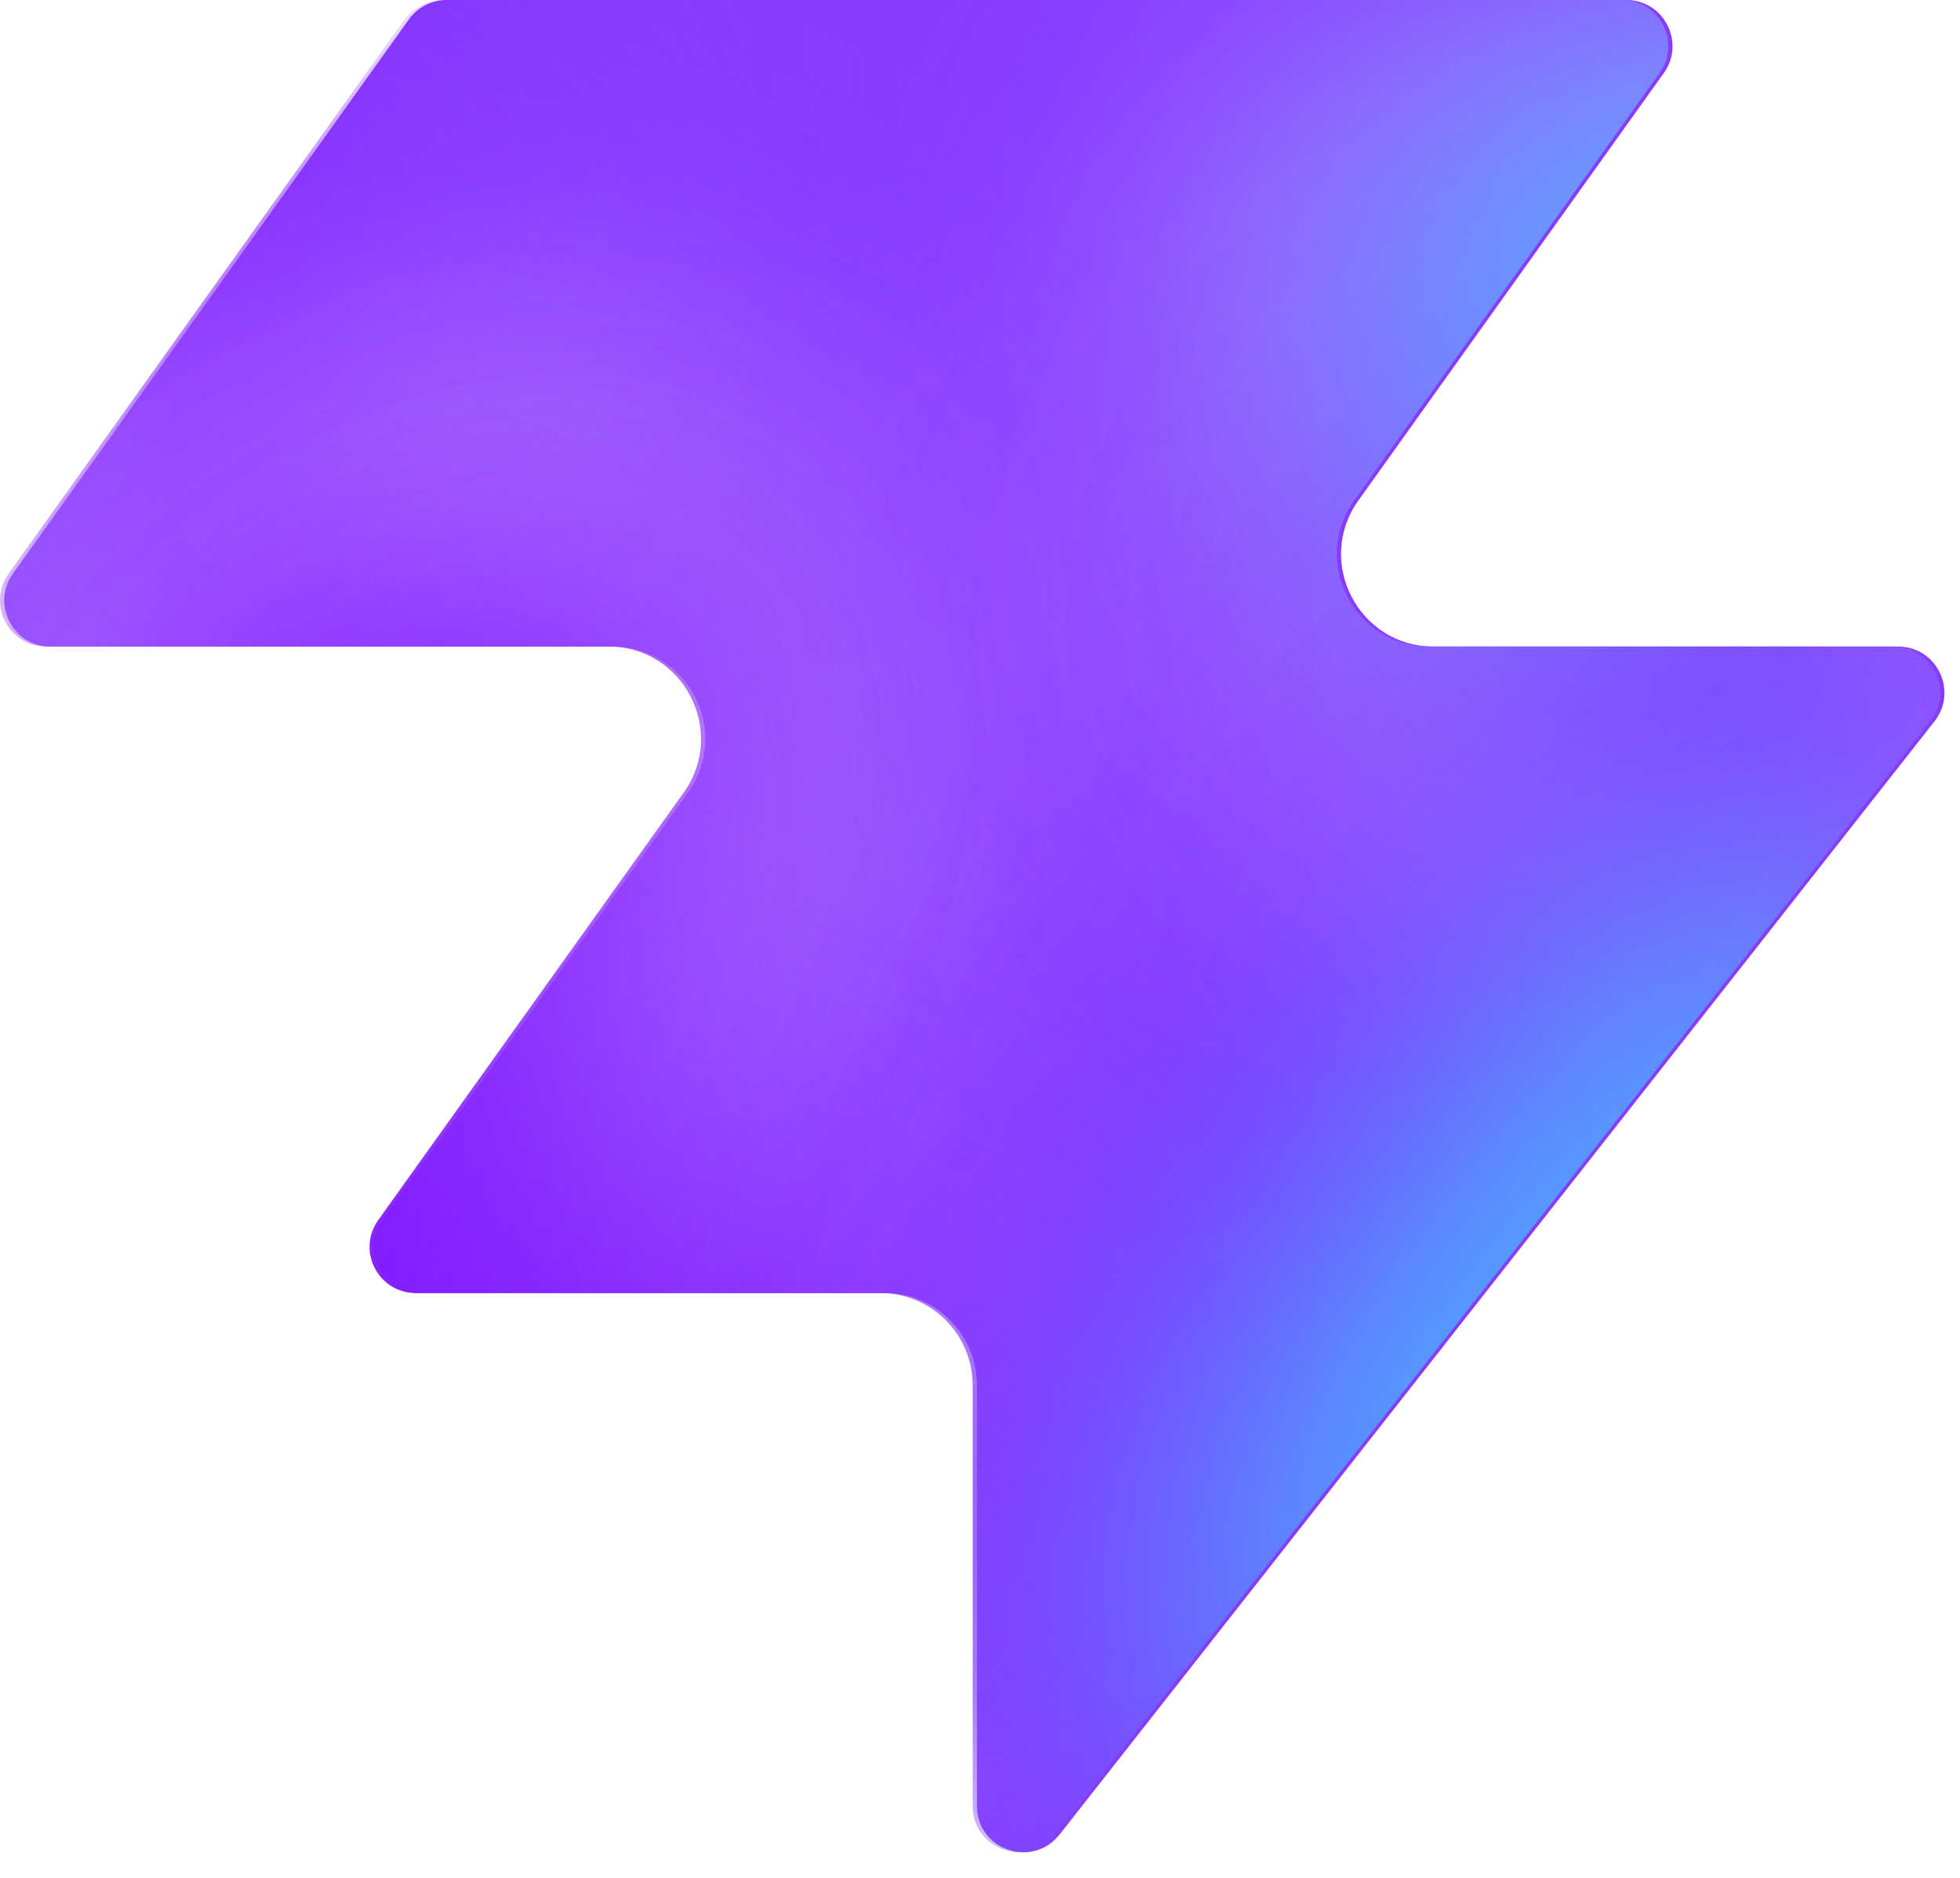
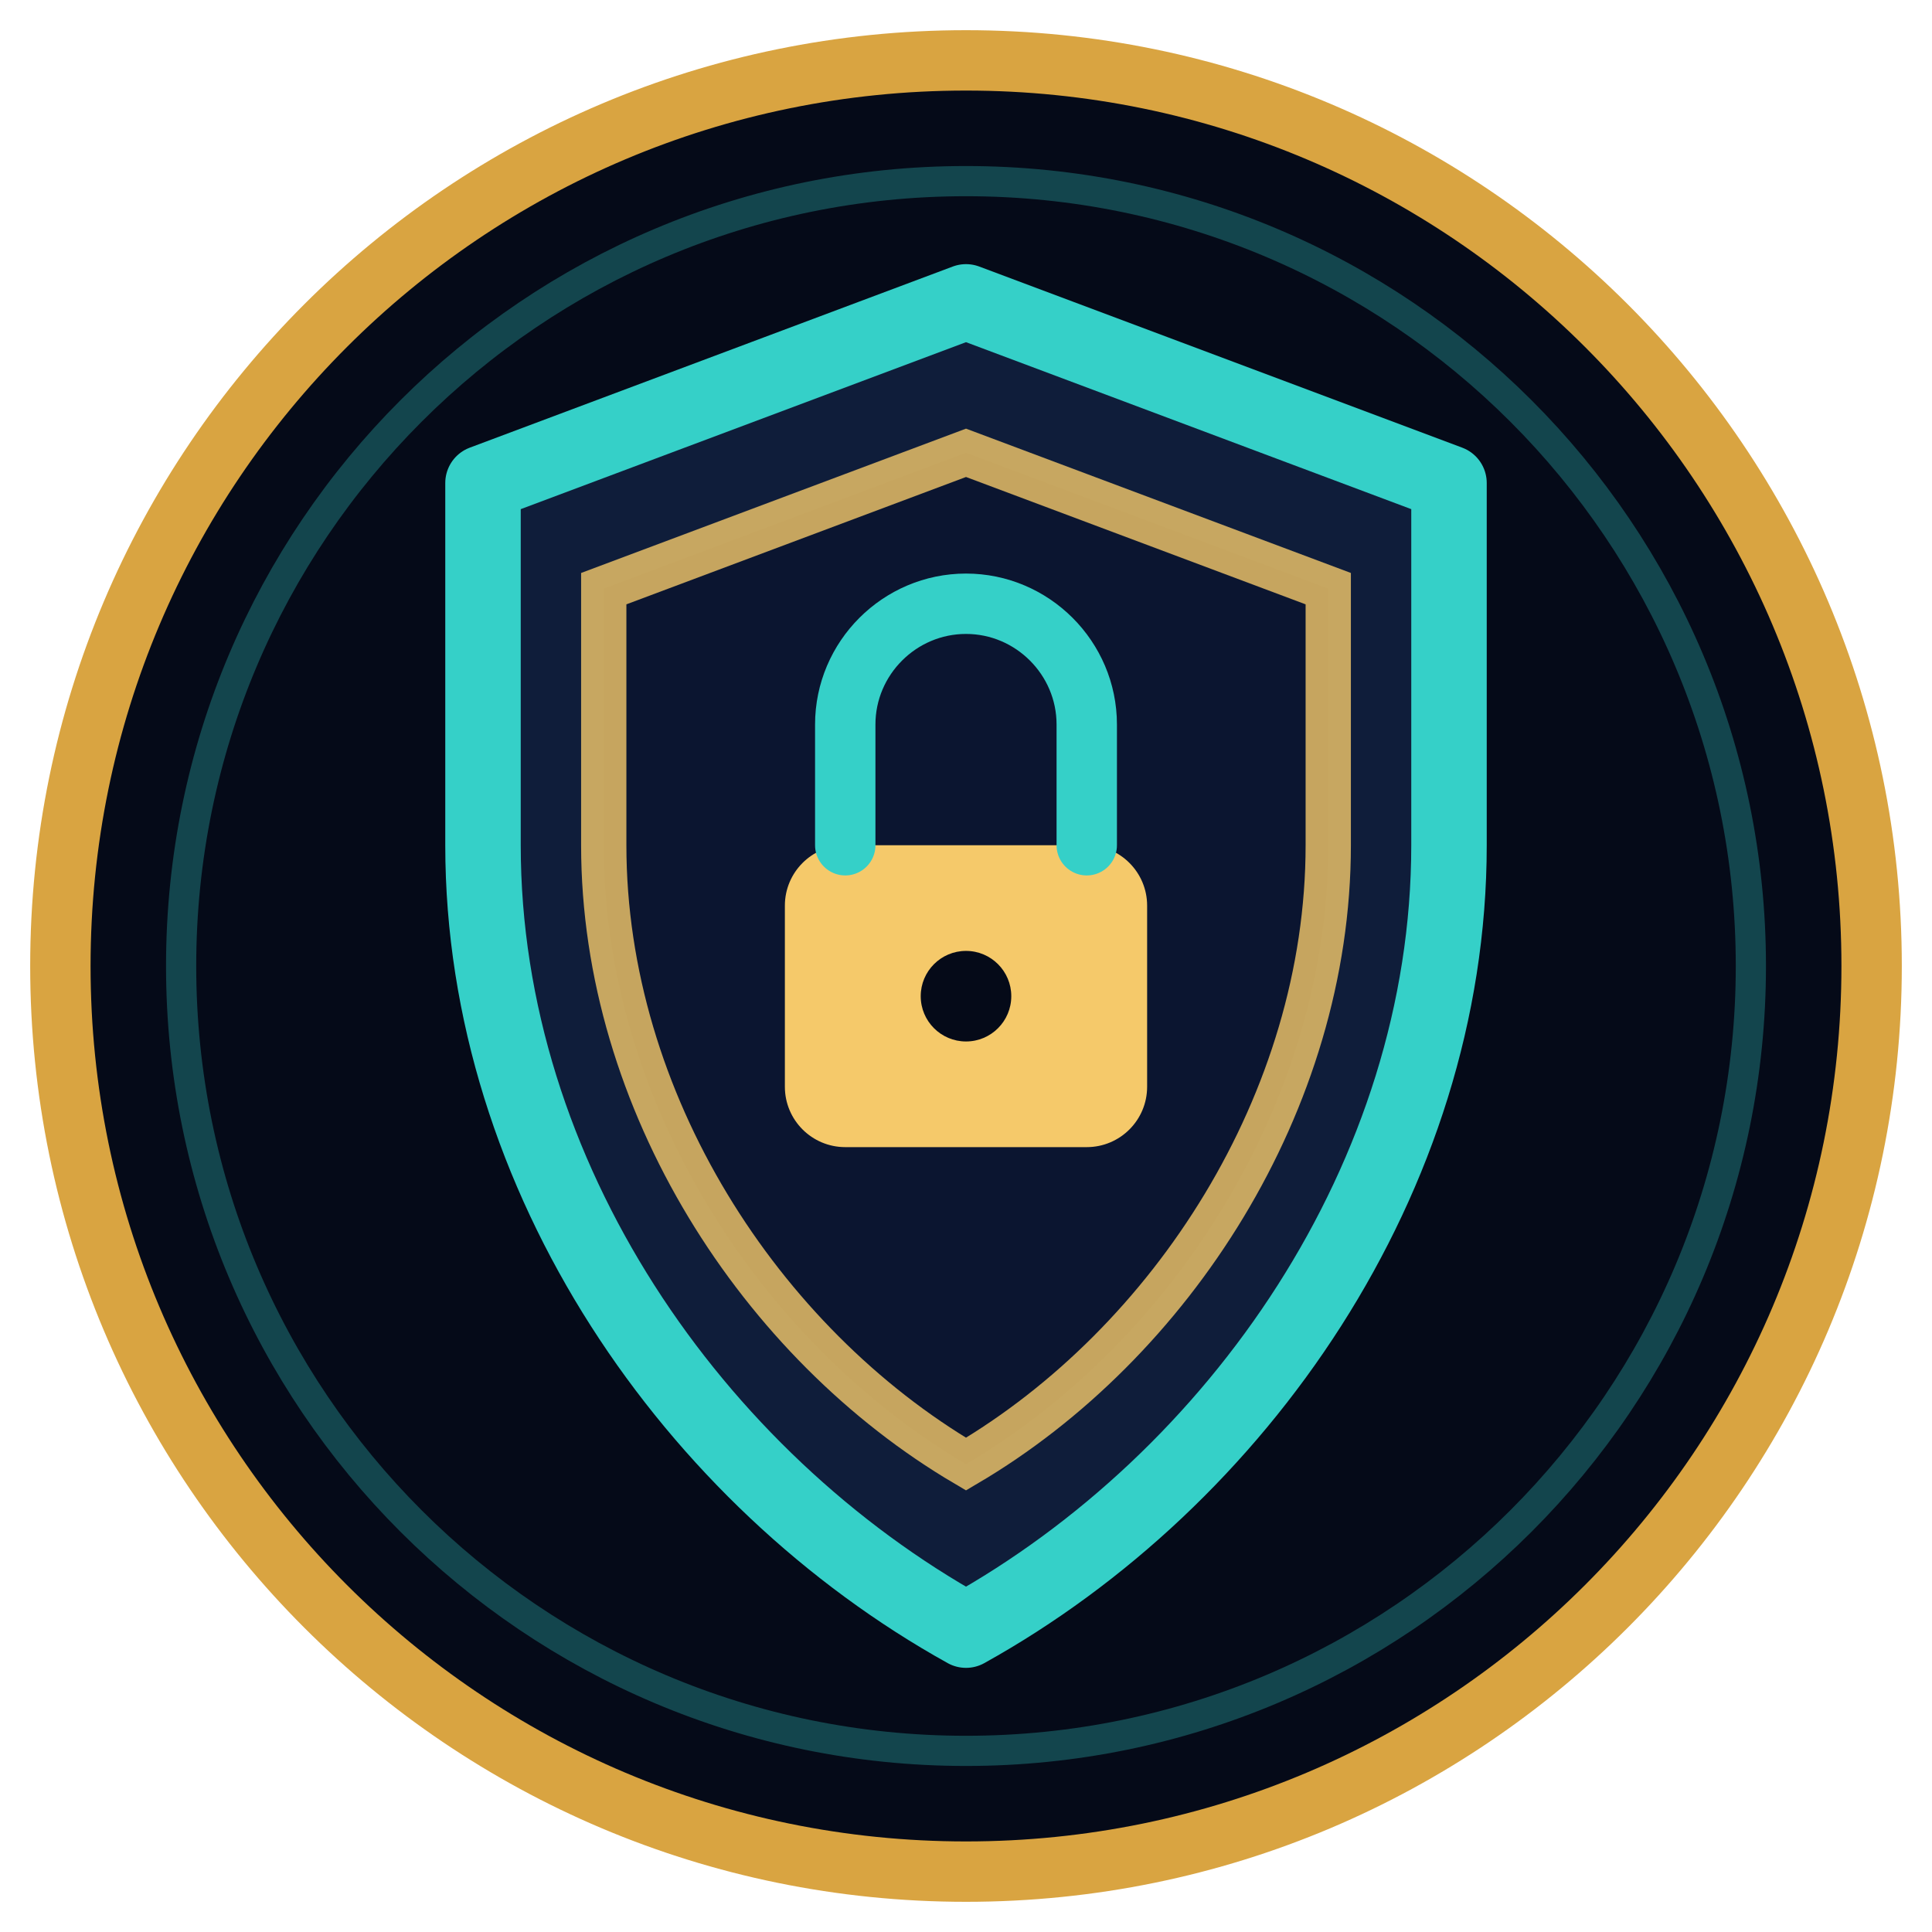
- <svg xmlns="http://www.w3.org/2000/svg" width="48" height="46" fill="none" viewBox="0 0 48 46">
-   <path fill="#863bff" d="M25.946 44.938c-.664.845-2.021.375-2.021-.698V33.937a2.26 2.26 0 0 0-2.262-2.262H10.287c-.92 0-1.456-1.04-.92-1.788l7.48-10.471c1.07-1.497 0-3.578-1.842-3.578H1.237c-.92 0-1.456-1.04-.92-1.788L10.013.474c.214-.297.556-.474.92-.474h28.894c.92 0 1.456 1.04.92 1.788l-7.48 10.471c-1.07 1.498 0 3.579 1.842 3.579h11.377c.943 0 1.473 1.088.89 1.83L25.947 44.94z" style="fill:#863bff;fill:color(display-p3 .525 .23 1);fill-opacity:1" />
-   <mask id="a" width="48" height="46" x="0" y="0" maskUnits="userSpaceOnUse" style="mask-type:alpha">
-     <path fill="#000" d="M25.842 44.938c-.664.844-2.021.375-2.021-.698V33.937a2.26 2.26 0 0 0-2.262-2.262H10.183c-.92 0-1.456-1.04-.92-1.788l7.48-10.471c1.07-1.498 0-3.579-1.842-3.579H1.133c-.92 0-1.456-1.04-.92-1.787L9.91.473c.214-.297.556-.474.92-.474h28.894c.92 0 1.456 1.04.92 1.788l-7.48 10.471c-1.07 1.498 0 3.578 1.842 3.578h11.377c.943 0 1.473 1.088.89 1.832L25.843 44.94z" style="fill:#000;fill-opacity:1" />
-   </mask>
-   <g mask="url(#a)">
-     <g filter="url(#b)">
-       <ellipse cx="5.508" cy="14.704" fill="#ede6ff" rx="5.508" ry="14.704" style="fill:#ede6ff;fill:color(display-p3 .927 .903 1);fill-opacity:1" transform="matrix(.00324 1 1 -.00324 -4.47 31.516)" />
-     </g>
-     <g filter="url(#c)">
-       <ellipse cx="10.399" cy="29.851" fill="#ede6ff" rx="10.399" ry="29.851" style="fill:#ede6ff;fill:color(display-p3 .927 .903 1);fill-opacity:1" transform="matrix(.00324 1 1 -.00324 -39.328 7.883)" />
-     </g>
-     <g filter="url(#d)">
-       <ellipse cx="5.508" cy="30.487" fill="#7e14ff" rx="5.508" ry="30.487" style="fill:#7e14ff;fill:color(display-p3 .492 .077 1);fill-opacity:1" transform="rotate(89.814 -25.913 -14.639)scale(1 -1)" />
-     </g>
-     <g filter="url(#e)">
-       <ellipse cx="5.508" cy="30.599" fill="#7e14ff" rx="5.508" ry="30.599" style="fill:#7e14ff;fill:color(display-p3 .492 .077 1);fill-opacity:1" transform="rotate(89.814 -32.644 -3.334)scale(1 -1)" />
-     </g>
-     <g filter="url(#f)">
-       <ellipse cx="5.508" cy="30.599" fill="#7e14ff" rx="5.508" ry="30.599" style="fill:#7e14ff;fill:color(display-p3 .492 .077 1);fill-opacity:1" transform="matrix(.00324 1 1 -.00324 -34.34 30.47)" />
-     </g>
-     <g filter="url(#g)">
-       <ellipse cx="14.072" cy="22.078" fill="#ede6ff" rx="14.072" ry="22.078" style="fill:#ede6ff;fill:color(display-p3 .927 .903 1);fill-opacity:1" transform="rotate(93.35 24.506 48.493)scale(-1 1)" />
-     </g>
-     <g filter="url(#h)">
-       <ellipse cx="3.47" cy="21.501" fill="#7e14ff" rx="3.47" ry="21.501" style="fill:#7e14ff;fill:color(display-p3 .492 .077 1);fill-opacity:1" transform="rotate(89.009 28.708 47.59)scale(-1 1)" />
-     </g>
-     <g filter="url(#i)">
-       <ellipse cx="3.47" cy="21.501" fill="#7e14ff" rx="3.47" ry="21.501" style="fill:#7e14ff;fill:color(display-p3 .492 .077 1);fill-opacity:1" transform="rotate(89.009 28.708 47.59)scale(-1 1)" />
-     </g>
-     <g filter="url(#j)">
-       <ellipse cx=".387" cy="8.972" fill="#7e14ff" rx="4.407" ry="29.108" style="fill:#7e14ff;fill:color(display-p3 .492 .077 1);fill-opacity:1" transform="rotate(39.51 .387 8.972)" />
-     </g>
-     <g filter="url(#k)">
-       <ellipse cx="47.523" cy="-6.092" fill="#7e14ff" rx="4.407" ry="29.108" style="fill:#7e14ff;fill:color(display-p3 .492 .077 1);fill-opacity:1" transform="rotate(37.892 47.523 -6.092)" />
-     </g>
-     <g filter="url(#l)">
-       <ellipse cx="41.412" cy="6.333" fill="#47bfff" rx="5.971" ry="9.665" style="fill:#47bfff;fill:color(display-p3 .28 .748 1);fill-opacity:1" transform="rotate(37.892 41.412 6.333)" />
-     </g>
-     <g filter="url(#m)">
-       <ellipse cx="-1.879" cy="38.332" fill="#7e14ff" rx="4.407" ry="29.108" style="fill:#7e14ff;fill:color(display-p3 .492 .077 1);fill-opacity:1" transform="rotate(37.892 -1.88 38.332)" />
-     </g>
-     <g filter="url(#n)">
-       <ellipse cx="-1.879" cy="38.332" fill="#7e14ff" rx="4.407" ry="29.108" style="fill:#7e14ff;fill:color(display-p3 .492 .077 1);fill-opacity:1" transform="rotate(37.892 -1.88 38.332)" />
-     </g>
-     <g filter="url(#o)">
-       <ellipse cx="35.651" cy="29.907" fill="#7e14ff" rx="4.407" ry="29.108" style="fill:#7e14ff;fill:color(display-p3 .492 .077 1);fill-opacity:1" transform="rotate(37.892 35.651 29.907)" />
-     </g>
-     <g filter="url(#p)">
-       <ellipse cx="38.418" cy="32.4" fill="#47bfff" rx="5.971" ry="15.297" style="fill:#47bfff;fill:color(display-p3 .28 .748 1);fill-opacity:1" transform="rotate(37.892 38.418 32.4)" />
-     </g>
-   </g>
-   <defs>
-     <filter id="b" width="60.045" height="41.654" x="-19.77" y="16.149" color-interpolation-filters="sRGB" filterUnits="userSpaceOnUse">
-       <feFlood flood-opacity="0" result="BackgroundImageFix" />
-       <feBlend in="SourceGraphic" in2="BackgroundImageFix" result="shape" />
-       <feGaussianBlur result="effect1_foregroundBlur_2002_17158" stdDeviation="7.659" />
-     </filter>
-     <filter id="c" width="90.34" height="51.437" x="-54.613" y="-7.533" color-interpolation-filters="sRGB" filterUnits="userSpaceOnUse">
-       <feFlood flood-opacity="0" result="BackgroundImageFix" />
-       <feBlend in="SourceGraphic" in2="BackgroundImageFix" result="shape" />
-       <feGaussianBlur result="effect1_foregroundBlur_2002_17158" stdDeviation="7.659" />
-     </filter>
-     <filter id="d" width="79.355" height="29.4" x="-49.64" y="2.03" color-interpolation-filters="sRGB" filterUnits="userSpaceOnUse">
-       <feFlood flood-opacity="0" result="BackgroundImageFix" />
-       <feBlend in="SourceGraphic" in2="BackgroundImageFix" result="shape" />
-       <feGaussianBlur result="effect1_foregroundBlur_2002_17158" stdDeviation="4.596" />
-     </filter>
-     <filter id="e" width="79.579" height="29.4" x="-45.045" y="20.029" color-interpolation-filters="sRGB" filterUnits="userSpaceOnUse">
-       <feFlood flood-opacity="0" result="BackgroundImageFix" />
-       <feBlend in="SourceGraphic" in2="BackgroundImageFix" result="shape" />
-       <feGaussianBlur result="effect1_foregroundBlur_2002_17158" stdDeviation="4.596" />
-     </filter>
-     <filter id="f" width="79.579" height="29.4" x="-43.513" y="21.178" color-interpolation-filters="sRGB" filterUnits="userSpaceOnUse">
-       <feFlood flood-opacity="0" result="BackgroundImageFix" />
-       <feBlend in="SourceGraphic" in2="BackgroundImageFix" result="shape" />
-       <feGaussianBlur result="effect1_foregroundBlur_2002_17158" stdDeviation="4.596" />
-     </filter>
-     <filter id="g" width="74.749" height="58.852" x="15.756" y="-17.901" color-interpolation-filters="sRGB" filterUnits="userSpaceOnUse">
-       <feFlood flood-opacity="0" result="BackgroundImageFix" />
-       <feBlend in="SourceGraphic" in2="BackgroundImageFix" result="shape" />
-       <feGaussianBlur result="effect1_foregroundBlur_2002_17158" stdDeviation="7.659" />
-     </filter>
-     <filter id="h" width="61.377" height="25.362" x="23.548" y="2.284" color-interpolation-filters="sRGB" filterUnits="userSpaceOnUse">
-       <feFlood flood-opacity="0" result="BackgroundImageFix" />
-       <feBlend in="SourceGraphic" in2="BackgroundImageFix" result="shape" />
-       <feGaussianBlur result="effect1_foregroundBlur_2002_17158" stdDeviation="4.596" />
-     </filter>
-     <filter id="i" width="61.377" height="25.362" x="23.548" y="2.284" color-interpolation-filters="sRGB" filterUnits="userSpaceOnUse">
-       <feFlood flood-opacity="0" result="BackgroundImageFix" />
-       <feBlend in="SourceGraphic" in2="BackgroundImageFix" result="shape" />
-       <feGaussianBlur result="effect1_foregroundBlur_2002_17158" stdDeviation="4.596" />
-     </filter>
-     <filter id="j" width="56.045" height="63.649" x="-27.636" y="-22.853" color-interpolation-filters="sRGB" filterUnits="userSpaceOnUse">
-       <feFlood flood-opacity="0" result="BackgroundImageFix" />
-       <feBlend in="SourceGraphic" in2="BackgroundImageFix" result="shape" />
-       <feGaussianBlur result="effect1_foregroundBlur_2002_17158" stdDeviation="4.596" />
-     </filter>
-     <filter id="k" width="54.814" height="64.646" x="20.116" y="-38.415" color-interpolation-filters="sRGB" filterUnits="userSpaceOnUse">
-       <feFlood flood-opacity="0" result="BackgroundImageFix" />
-       <feBlend in="SourceGraphic" in2="BackgroundImageFix" result="shape" />
-       <feGaussianBlur result="effect1_foregroundBlur_2002_17158" stdDeviation="4.596" />
-     </filter>
-     <filter id="l" width="33.541" height="35.313" x="24.641" y="-11.323" color-interpolation-filters="sRGB" filterUnits="userSpaceOnUse">
-       <feFlood flood-opacity="0" result="BackgroundImageFix" />
-       <feBlend in="SourceGraphic" in2="BackgroundImageFix" result="shape" />
-       <feGaussianBlur result="effect1_foregroundBlur_2002_17158" stdDeviation="4.596" />
-     </filter>
-     <filter id="m" width="54.814" height="64.646" x="-29.286" y="6.009" color-interpolation-filters="sRGB" filterUnits="userSpaceOnUse">
-       <feFlood flood-opacity="0" result="BackgroundImageFix" />
-       <feBlend in="SourceGraphic" in2="BackgroundImageFix" result="shape" />
-       <feGaussianBlur result="effect1_foregroundBlur_2002_17158" stdDeviation="4.596" />
-     </filter>
-     <filter id="n" width="54.814" height="64.646" x="-29.286" y="6.009" color-interpolation-filters="sRGB" filterUnits="userSpaceOnUse">
-       <feFlood flood-opacity="0" result="BackgroundImageFix" />
-       <feBlend in="SourceGraphic" in2="BackgroundImageFix" result="shape" />
-       <feGaussianBlur result="effect1_foregroundBlur_2002_17158" stdDeviation="4.596" />
-     </filter>
-     <filter id="o" width="54.814" height="64.646" x="8.244" y="-2.416" color-interpolation-filters="sRGB" filterUnits="userSpaceOnUse">
-       <feFlood flood-opacity="0" result="BackgroundImageFix" />
-       <feBlend in="SourceGraphic" in2="BackgroundImageFix" result="shape" />
-       <feGaussianBlur result="effect1_foregroundBlur_2002_17158" stdDeviation="4.596" />
-     </filter>
-     <filter id="p" width="39.409" height="43.623" x="18.713" y="10.588" color-interpolation-filters="sRGB" filterUnits="userSpaceOnUse">
-       <feFlood flood-opacity="0" result="BackgroundImageFix" />
-       <feBlend in="SourceGraphic" in2="BackgroundImageFix" result="shape" />
-       <feGaussianBlur result="effect1_foregroundBlur_2002_17158" stdDeviation="4.596" />
-     </filter>
-   </defs>
+ <svg xmlns="http://www.w3.org/2000/svg" viewBox="0 0 64 64" fill="none">
+   <circle cx="32" cy="32" r="30" fill="#050A18" stroke="#D9A441" stroke-width="2" />
+   <circle cx="32" cy="32" r="26" stroke="#35D0C8" stroke-width="1" stroke-opacity="0.3" />
+   <path d="M32 10L48 16V28C48 39 41 49 32 54C23 49 16 39 16 28V16L32 10Z" fill="#0F1D3A" stroke="#35D0C8" stroke-width="2.5" stroke-linejoin="round" />
+   <path d="M32 15L44 19.5V28C44 36.5 38.8 44.5 32 48.5C25.2 44.5 20 36.5 20 28V19.5L32 15Z" fill="#0B1530" stroke="#F5C96A" stroke-width="1.5" stroke-opacity="0.8" />
+   <rect x="26" y="28" width="12" height="10" rx="2" fill="#F5C96A" />
+   <path d="M28 28V24C28 21.8 29.8 20 32 20C34.2 20 36 21.8 36 24V28" stroke="#35D0C8" stroke-width="2" stroke-linecap="round" />
+   <circle cx="32" cy="33" r="1.5" fill="#050A18" />
</svg>
